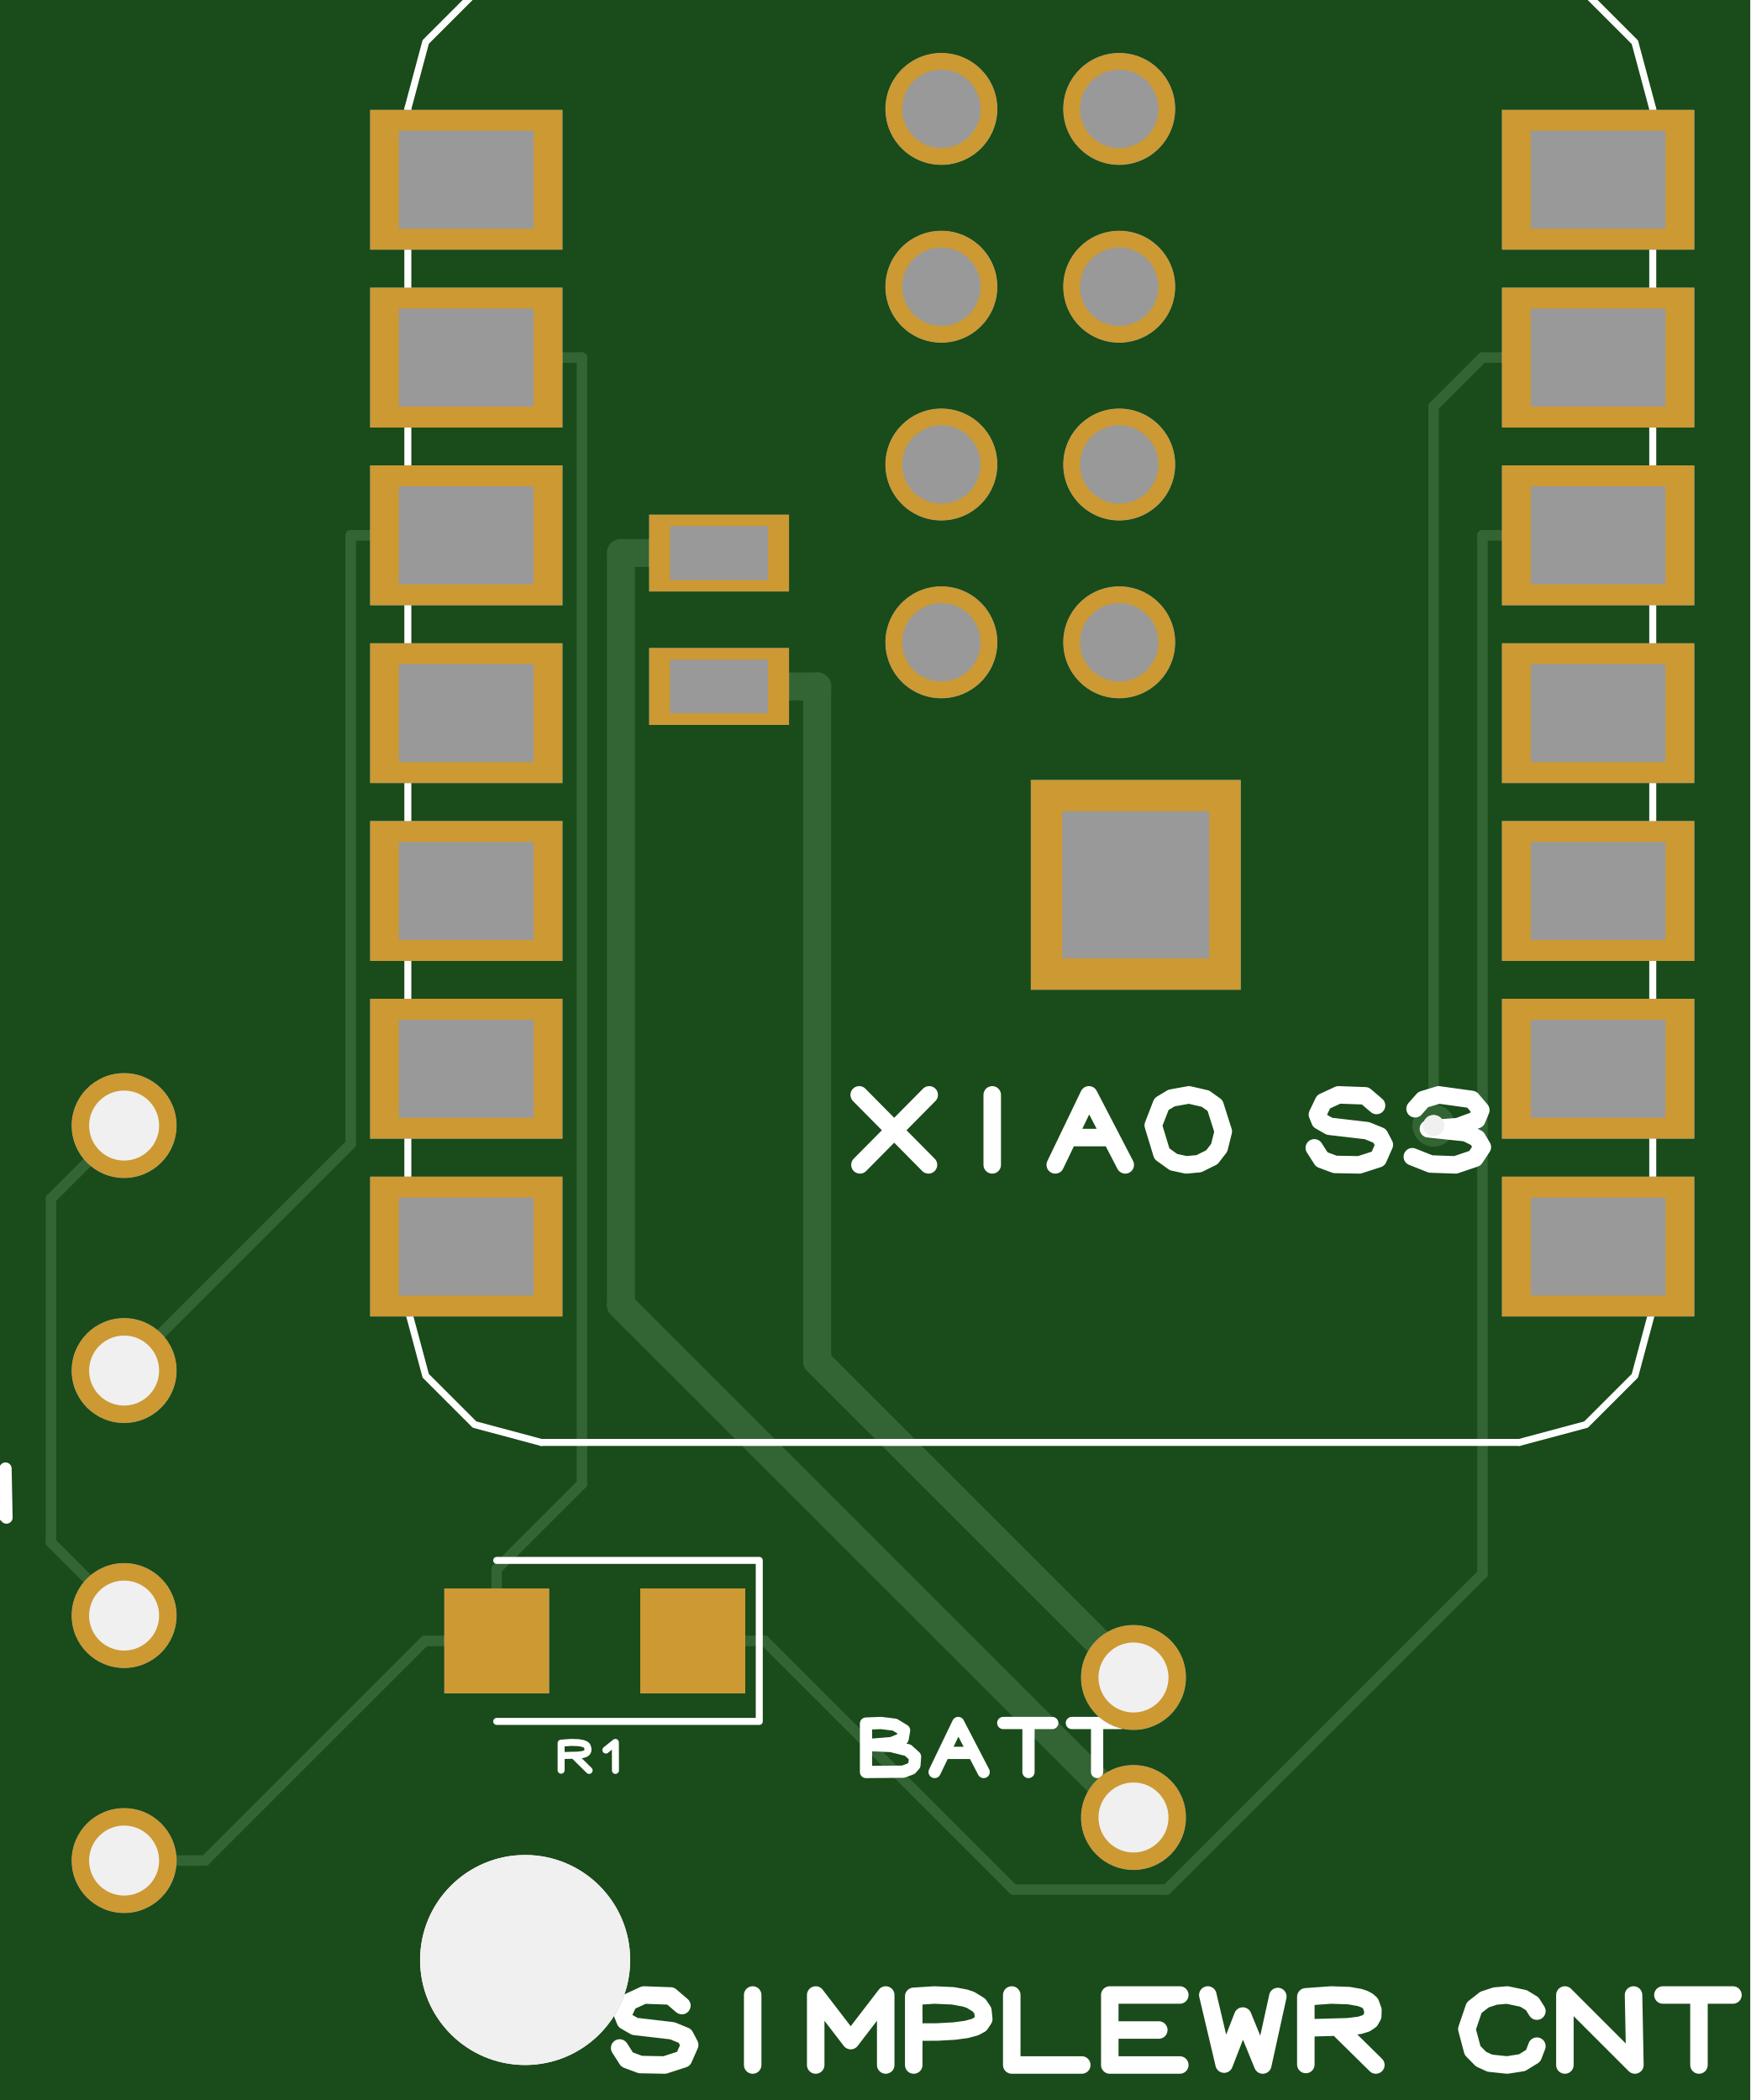
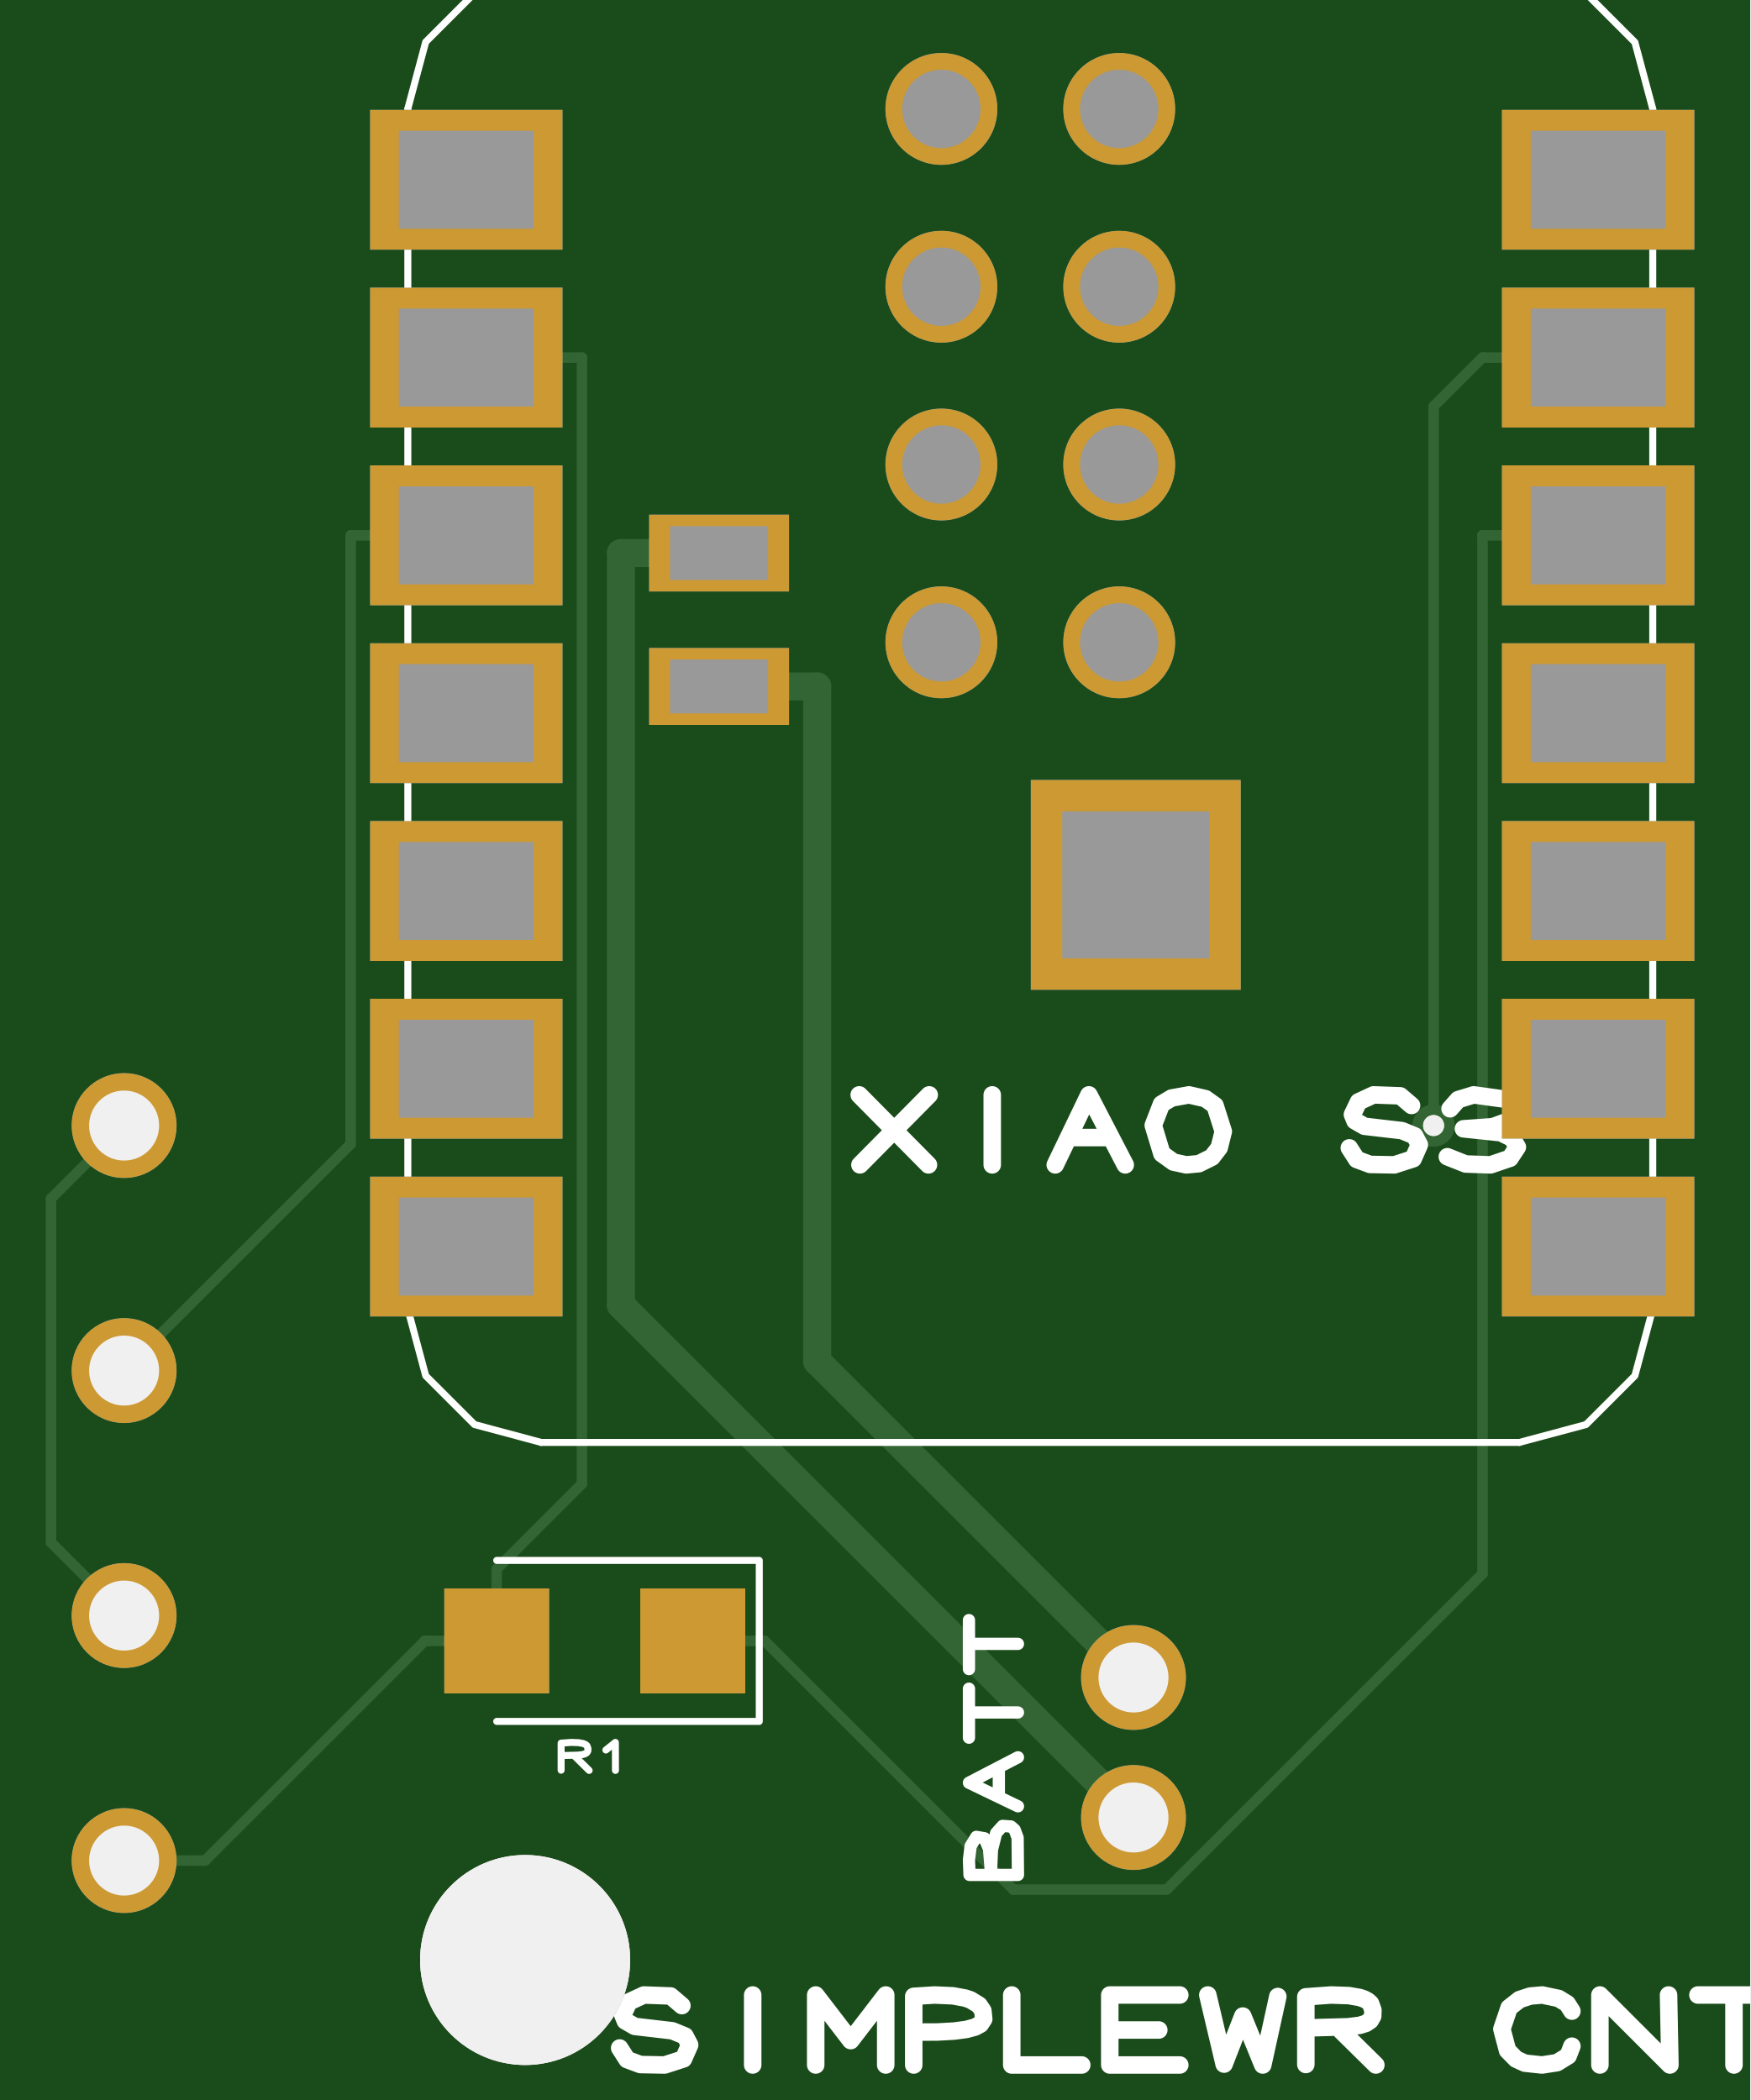
- <svg xmlns="http://www.w3.org/2000/svg" xmlns:xlink="http://www.w3.org/1999/xlink" version="1.1" stroke-linecap="round" stroke-linejoin="round" stroke-width="0" fill-rule="evenodd" clip-rule="evenodd" id="MLBbXJ1ObJAw_top" viewBox="-12500 -15000 25000 30000" width="25mm" height="30mm">
+ <svg xmlns="http://www.w3.org/2000/svg" xmlns:xlink="http://www.w3.org/1999/xlink" version="1.1" stroke-linecap="round" stroke-linejoin="round" stroke-width="0" fill-rule="evenodd" clip-rule="evenodd" id="EHkjL99QVOV9_top" viewBox="-12500 -15000 25000 30000" width="25mm" height="30mm">
  <defs>
-     <style>.MLBbXJ1ObJAw_fr4 {color: #666666;}
- .MLBbXJ1ObJAw_cu {color: #cccccc;}
- .MLBbXJ1ObJAw_cf {color: #cc9933;}
- .MLBbXJ1ObJAw_sm {color: #004200; opacity: 0.749;}
- .MLBbXJ1ObJAw_ss {color: #ffffff;}
- .MLBbXJ1ObJAw_sp {color: #999999;}
- .MLBbXJ1ObJAw_out {color: #000000;}</style>
-     <circle cx="0" cy="0" r="750" id="o2XJ9PMmKut7_pad-14" />
-     <rect x="-750" y="-750" width="1500" height="1500" id="o2XJ9PMmKut7_pad-16" />
-     <rect x="-1375" y="-1000" width="2750" height="2000" id="o2XJ9PMmKut7_pad-18" />
-     <rect x="-1000" y="-550" width="2000" height="1100" id="o2XJ9PMmKut7_pad-20" />
-     <circle cx="0" cy="0" r="800" id="o2XJ9PMmKut7_pad-22" />
-     <rect x="-1500" y="-1500" width="3000" height="3000" id="o2XJ9PMmKut7_pad-24" />
-     <circle cx="0" cy="0" r="300" id="o2XJ9PMmKut7_pad-26" />
-     <circle cx="0" cy="0" r="1500" id="eeWnhoDK8n7P_pad-12" />
-     <circle cx="0" cy="0" r="750" id="eeWnhoDK8n7P_pad-14" />
-     <rect x="-750" y="-750" width="1500" height="1500" id="eeWnhoDK8n7P_pad-16" />
-     <rect x="-1375" y="-1000" width="2750" height="2000" id="eeWnhoDK8n7P_pad-18" />
-     <rect x="-1000" y="-550" width="2000" height="1100" id="eeWnhoDK8n7P_pad-20" />
-     <circle cx="0" cy="0" r="800" id="eeWnhoDK8n7P_pad-22" />
-     <rect x="-1500" y="-1500" width="3000" height="3000" id="eeWnhoDK8n7P_pad-24" />
-     <rect x="-962.5" y="-700" width="1925" height="1400" id="YFg2NX-Z3w3O_pad-19" />
-     <rect x="-700" y="-385" width="1400" height="770" id="YFg2NX-Z3w3O_pad-21" />
-     <circle cx="0" cy="0" r="560" id="YFg2NX-Z3w3O_pad-23" />
-     <rect x="-1050" y="-1050" width="2100" height="2100" id="YFg2NX-Z3w3O_pad-25" />
-     <circle cx="0" cy="0" r="1500" id="hvtont0TsgBt_pad-10" />
-     <circle cx="0" cy="0" r="500" id="hvtont0TsgBt_pad-11" />
-     <circle cx="0" cy="0" r="150" id="hvtont0TsgBt_pad-12" />
-     <circle cx="0" cy="0" r="1500" id="pLkzLIpEz0cE_pad-10" />
-     <g id="MLBbXJ1ObJAw_top_copper">
-       <use xlink:href="#o2XJ9PMmKut7_pad-14" x="3688.563" y="-10964.205" />
-       <use xlink:href="#o2XJ9PMmKut7_pad-14" x="3688.563" y="-8964.205" />
-       <use xlink:href="#o2XJ9PMmKut7_pad-14" x="-10727.385" y="-11579.454" />
-       <use xlink:href="#o2XJ9PMmKut7_pad-14" x="-10727.385" y="-8079.454" />
-       <use xlink:href="#o2XJ9PMmKut7_pad-14" x="-10727.385" y="-4579.454" />
-       <use xlink:href="#o2XJ9PMmKut7_pad-14" x="-10727.385" y="-1079.454" />
-       <use xlink:href="#o2XJ9PMmKut7_pad-16" x="-2605.995" y="-8441.524" />
-       <use xlink:href="#o2XJ9PMmKut7_pad-16" x="-5405.995" y="-8441.524" />
-       <use xlink:href="#o2XJ9PMmKut7_pad-18" x="-5840.228" y="12432" />
-       <use xlink:href="#o2XJ9PMmKut7_pad-18" x="-5840.228" y="9892" />
-       <use xlink:href="#o2XJ9PMmKut7_pad-18" x="-5840.228" y="7352" />
-       <use xlink:href="#o2XJ9PMmKut7_pad-18" x="-5840.228" y="4812" />
-       <use xlink:href="#o2XJ9PMmKut7_pad-18" x="-5840.228" y="2272" />
-       <use xlink:href="#o2XJ9PMmKut7_pad-18" x="-5840.228" y="-268" />
-       <use xlink:href="#o2XJ9PMmKut7_pad-18" x="-5840.228" y="-2808" />
-       <use xlink:href="#o2XJ9PMmKut7_pad-18" x="10324.772" y="-2808" />
-       <use xlink:href="#o2XJ9PMmKut7_pad-18" x="10324.772" y="-268" />
-       <use xlink:href="#o2XJ9PMmKut7_pad-18" x="10324.772" y="2272" />
-       <use xlink:href="#o2XJ9PMmKut7_pad-18" x="10324.772" y="4812" />
-       <use xlink:href="#o2XJ9PMmKut7_pad-18" x="10324.772" y="7352" />
-       <use xlink:href="#o2XJ9PMmKut7_pad-18" x="10324.772" y="9892" />
-       <use xlink:href="#o2XJ9PMmKut7_pad-18" x="10324.772" y="12432" />
-       <use xlink:href="#o2XJ9PMmKut7_pad-20" x="-2230.228" y="5194" />
-       <use xlink:href="#o2XJ9PMmKut7_pad-20" x="-2230.228" y="7099" />
-       <use xlink:href="#o2XJ9PMmKut7_pad-22" x="944.772" y="13444" />
-       <use xlink:href="#o2XJ9PMmKut7_pad-22" x="3484.772" y="13444" />
-       <use xlink:href="#o2XJ9PMmKut7_pad-22" x="944.772" y="10904" />
-       <use xlink:href="#o2XJ9PMmKut7_pad-22" x="3484.772" y="10904" />
-       <use xlink:href="#o2XJ9PMmKut7_pad-22" x="944.772" y="8364" />
-       <use xlink:href="#o2XJ9PMmKut7_pad-22" x="3484.772" y="8364" />
-       <use xlink:href="#o2XJ9PMmKut7_pad-22" x="944.772" y="5824" />
-       <use xlink:href="#o2XJ9PMmKut7_pad-22" x="3484.772" y="5824" />
-       <use xlink:href="#o2XJ9PMmKut7_pad-24" x="3721.136" y="2359" />
+     <style>.EHkjL99QVOV9_fr4 {color: #666666;}
+ .EHkjL99QVOV9_cu {color: #cccccc;}
+ .EHkjL99QVOV9_cf {color: #cc9933;}
+ .EHkjL99QVOV9_sm {color: #004200; opacity: 0.749;}
+ .EHkjL99QVOV9_ss {color: #ffffff;}
+ .EHkjL99QVOV9_sp {color: #999999;}
+ .EHkjL99QVOV9_out {color: #000000;}</style>
+     <circle cx="0" cy="0" r="750" id="ntLzSu9l1pES_pad-14" />
+     <rect x="-750" y="-750" width="1500" height="1500" id="ntLzSu9l1pES_pad-16" />
+     <rect x="-1375" y="-1000" width="2750" height="2000" id="ntLzSu9l1pES_pad-18" />
+     <rect x="-1000" y="-550" width="2000" height="1100" id="ntLzSu9l1pES_pad-20" />
+     <circle cx="0" cy="0" r="800" id="ntLzSu9l1pES_pad-22" />
+     <rect x="-1500" y="-1500" width="3000" height="3000" id="ntLzSu9l1pES_pad-24" />
+     <circle cx="0" cy="0" r="300" id="ntLzSu9l1pES_pad-26" />
+     <circle cx="0" cy="0" r="1500" id="EytWTnmHLZ9R_pad-12" />
+     <circle cx="0" cy="0" r="750" id="EytWTnmHLZ9R_pad-14" />
+     <rect x="-750" y="-750" width="1500" height="1500" id="EytWTnmHLZ9R_pad-16" />
+     <rect x="-1375" y="-1000" width="2750" height="2000" id="EytWTnmHLZ9R_pad-18" />
+     <rect x="-1000" y="-550" width="2000" height="1100" id="EytWTnmHLZ9R_pad-20" />
+     <circle cx="0" cy="0" r="800" id="EytWTnmHLZ9R_pad-22" />
+     <rect x="-1500" y="-1500" width="3000" height="3000" id="EytWTnmHLZ9R_pad-24" />
+     <rect x="-962.5" y="-700" width="1925" height="1400" id="PiICK3uonyWp_pad-19" />
+     <rect x="-700" y="-385" width="1400" height="770" id="PiICK3uonyWp_pad-21" />
+     <circle cx="0" cy="0" r="560" id="PiICK3uonyWp_pad-23" />
+     <rect x="-1050" y="-1050" width="2100" height="2100" id="PiICK3uonyWp_pad-25" />
+     <circle cx="0" cy="0" r="1500" id="Qc4OMbeb_6K5_pad-10" />
+     <circle cx="0" cy="0" r="500" id="Qc4OMbeb_6K5_pad-11" />
+     <circle cx="0" cy="0" r="150" id="Qc4OMbeb_6K5_pad-12" />
+     <circle cx="0" cy="0" r="1500" id="nchsSN7_XYZm_pad-10" />
+     <g id="EHkjL99QVOV9_top_copper">
+       <use xlink:href="#ntLzSu9l1pES_pad-14" x="3688.563" y="-10964.205" />
+       <use xlink:href="#ntLzSu9l1pES_pad-14" x="3688.563" y="-8964.205" />
+       <use xlink:href="#ntLzSu9l1pES_pad-14" x="-10727.385" y="-11579.454" />
+       <use xlink:href="#ntLzSu9l1pES_pad-14" x="-10727.385" y="-8079.454" />
+       <use xlink:href="#ntLzSu9l1pES_pad-14" x="-10727.385" y="-4579.454" />
+       <use xlink:href="#ntLzSu9l1pES_pad-14" x="-10727.385" y="-1079.454" />
+       <use xlink:href="#ntLzSu9l1pES_pad-16" x="-2605.995" y="-8441.524" />
+       <use xlink:href="#ntLzSu9l1pES_pad-16" x="-5405.995" y="-8441.524" />
+       <use xlink:href="#ntLzSu9l1pES_pad-18" x="-5840.228" y="12432" />
+       <use xlink:href="#ntLzSu9l1pES_pad-18" x="-5840.228" y="9892" />
+       <use xlink:href="#ntLzSu9l1pES_pad-18" x="-5840.228" y="7352" />
+       <use xlink:href="#ntLzSu9l1pES_pad-18" x="-5840.228" y="4812" />
+       <use xlink:href="#ntLzSu9l1pES_pad-18" x="-5840.228" y="2272" />
+       <use xlink:href="#ntLzSu9l1pES_pad-18" x="-5840.228" y="-268" />
+       <use xlink:href="#ntLzSu9l1pES_pad-18" x="-5840.228" y="-2808" />
+       <use xlink:href="#ntLzSu9l1pES_pad-18" x="10324.772" y="-2808" />
+       <use xlink:href="#ntLzSu9l1pES_pad-18" x="10324.772" y="-268" />
+       <use xlink:href="#ntLzSu9l1pES_pad-18" x="10324.772" y="2272" />
+       <use xlink:href="#ntLzSu9l1pES_pad-18" x="10324.772" y="4812" />
+       <use xlink:href="#ntLzSu9l1pES_pad-18" x="10324.772" y="7352" />
+       <use xlink:href="#ntLzSu9l1pES_pad-18" x="10324.772" y="9892" />
+       <use xlink:href="#ntLzSu9l1pES_pad-18" x="10324.772" y="12432" />
+       <use xlink:href="#ntLzSu9l1pES_pad-20" x="-2230.228" y="5194" />
+       <use xlink:href="#ntLzSu9l1pES_pad-20" x="-2230.228" y="7099" />
+       <use xlink:href="#ntLzSu9l1pES_pad-22" x="944.772" y="13444" />
+       <use xlink:href="#ntLzSu9l1pES_pad-22" x="3484.772" y="13444" />
+       <use xlink:href="#ntLzSu9l1pES_pad-22" x="944.772" y="10904" />
+       <use xlink:href="#ntLzSu9l1pES_pad-22" x="3484.772" y="10904" />
+       <use xlink:href="#ntLzSu9l1pES_pad-22" x="944.772" y="8364" />
+       <use xlink:href="#ntLzSu9l1pES_pad-22" x="3484.772" y="8364" />
+       <use xlink:href="#ntLzSu9l1pES_pad-22" x="944.772" y="5824" />
+       <use xlink:href="#ntLzSu9l1pES_pad-22" x="3484.772" y="5824" />
+       <use xlink:href="#ntLzSu9l1pES_pad-24" x="3721.136" y="2359" />
      <path d="M -5406 -8441.5 -6432.7 -8441.5" fill="none" stroke-width="150" />
      <path d="M -10727 -11579 -9570.2 -11579" fill="none" stroke-width="150" />
      <path d="M -9570.2 -11579 -6432.7 -8441.5" fill="none" stroke-width="150" />
      <path d="M -2606 -8441.5 -1579.3 -8441.5" fill="none" stroke-width="150" />
      <path d="M 10324.8 7352 8673.1 7352" fill="none" stroke-width="150" />
      <path d="M 8673.1 7352 8673.1 -7483" fill="none" stroke-width="150" />
      <path d="M 8673.1 -7483 4162.3 -11993.8" fill="none" stroke-width="150" />
      <path d="M 4162.3 -11993.8 1973 -11993.8" fill="none" stroke-width="150" />
      <path d="M 1973 -11993.8 -1579.3 -8441.5" fill="none" stroke-width="150" />
      <path d="M 3689 -8964 -828.5 -4446.5" fill="none" stroke-width="400" />
      <path d="M -828.5 -4446.5 -828.5 5194" fill="none" stroke-width="400" />
      <path d="M -2230.2 5194 -828.5 5194" fill="none" stroke-width="400" />
      <path d="M -2230.2 7099 -3631.9 7099" fill="none" stroke-width="400" />
      <path d="M -3631.9 7099 -3631.9 -3643.1" fill="none" stroke-width="400" />
      <path d="M -3631.9 -3643.1 3689 -10964" fill="none" stroke-width="400" />
      <path d="M -5406 -8441.5 -5406 -7414.8" fill="none" stroke-width="150" />
      <path d="M -5840.2 9892 -4188.5 9892" fill="none" stroke-width="150" />
      <path d="M -4188.5 9892 -4188.5 -6197.3" fill="none" stroke-width="150" />
      <path d="M -4188.5 -6197.3 -5406 -7414.8" fill="none" stroke-width="150" />
      <path d="M -5840.2 7352 -7491.9 7352" fill="none" stroke-width="150" />
      <path d="M -10727 -4579 -7491.9 -1343.9" fill="none" stroke-width="150" />
      <path d="M -7491.9 -1343.9 -7491.9 7352" fill="none" stroke-width="150" />
      <path d="M 8673.1 9892 7974.9 9193.8" fill="none" stroke-width="150" />
      <path d="M 7974.9 9193.8 7974.9 -1079" fill="none" stroke-width="150" />
      <path d="M 7974.9 -1079 7974.9 -1079" fill="none" stroke-width="150" />
      <path d="M 10324.8 9892 8673.1 9892" fill="none" stroke-width="150" />
      <path d="M -10727 -1079 -11771.4 -2123.4" fill="none" stroke-width="150" />
      <path d="M -11771.4 -2123.4 -11771.4 -7034.6" fill="none" stroke-width="150" />
      <path d="M -11771.4 -7034.6 -10727 -8079" fill="none" stroke-width="150" />
-       <use xlink:href="#o2XJ9PMmKut7_pad-26" x="7974.9" y="-1079" />
-       <use xlink:href="#o2XJ9PMmKut7_pad-26" x="7974.9" y="-1079" />
-     </g>
-     <g id="MLBbXJ1ObJAw_top_silkscreen">
-       <path d="M -2761.307 -13651.47 -2922.383 -13513.78 -3304.177 -13500 -3518.176 -13599.202 -3605.546 -13781.129 -3569.359 -13870.957 -3433.969 -13948.551 -2897.459 -14011.116 -2716.974 -14085.073 -2650 -14212.994 -2738.223 -14413.057 -3007.681 -14500 -3354.14 -14493.529 -3543.615 -14422.985 -3650 -14257.077 M -1750 -13500 -1750 -14500 M -850 -14500 -850 -13500 -350 -14151.2 150 -13500 150 -14500 M 550 -14500 550 -13518.872 846.096 -13500 1110.984 -13511.795 1283.214 -13543.539 1360.226 -13569.197 1483.05 -13644.451 1537.639 -13725.278 1550 -13843.441 1501.055 -13917.728 1424.665 -13958.791 1302.852 -13991.715 1126.692 -14015.325 887.257 -14028.447 575.623 -14029.905 M 1950 -13500 1950 -14500 2950 -14500 M 3350 -13500 3350 -14500 M 3350 -13500 4350 -13500 M 3350 -14000 4050 -14000 M 3350 -14500 4350 -14500 M 4750 -13500 4983.001 -14487.342 5249.547 -13800.819 5535.131 -14500 5750 -13521.593 M 6150 -14492.838 6150 -13525.902 6511.152 -13500 6764.629 -13508.661 6917.546 -13535.269 6981.84 -13556.962 7034.759 -13585.196 7073.856 -13620.684 7108.33 -13716.918 7105.092 -13802.262 7069.81 -13864.057 7006.486 -13906.393 6919.126 -13933.355 6751.775 -13953.917 6173.939 -13969.976 M 6653.808 -14010.802 7150 -14500 M 9450 -13730.389 9382.836 -13624.264 9259.638 -13549.126 9026.323 -13500 8853.904 -13515.028 8701.958 -13565.34 8553.595 -13681.462 8450 -13986.273 8531.296 -14292.689 8652.57 -14416.082 8778.657 -14473.823 9024.288 -14500 9238.351 -14466.543 9396.851 -14368.907 9450 -14231.105 M 9850 -14500 9850 -13500 10850 -14500 10830.373 -13500 M 11250 -13500 12250 -13500 M 11764.851 -13500 11764.851 -14500 M 12650 -14492.838 12650 -13525.902 13011.152 -13500 13264.629 -13508.661 13417.546 -13535.269 13481.84 -13556.962 13534.759 -13585.196 13573.856 -13620.684 13608.33 -13716.918 13605.092 -13802.262 13569.81 -13864.057 13506.486 -13906.393 13419.126 -13933.355 13251.775 -13953.917 12673.939 -13969.976 M 13153.808 -14010.802 13650 -14500" fill="none" stroke-width="250" />
-       <path d="M -131.437 -10314.205 -131.437 -9622.421 83.223 -9614.205 279.78 -9638.365 412.197 -9719.443 391.601 -9837.981 235.784 -9901.414 -100.786 -9928.636 226.47 -9942.99 466.382 -10002.898 568.563 -10094.998 560.17 -10214.106 514.174 -10266.725 399.462 -10309.487 -131.437 -10314.205 M 848.563 -10314.205 1185.147 -9614.205 1548.563 -10314.205 M 1018.313 -10041.166 1362.48 -10041.166 M 1828.563 -9614.205 2528.563 -9614.205 M 2188.959 -9614.205 2188.959 -10314.205 M 2808.563 -9614.205 3508.563 -9614.205 M 3168.959 -9614.205 3168.959 -10314.205" fill="none" stroke-width="175" />
-       <path d="M -15347.385 -6140.726 -15394.4 -6066.439 -15480.639 -6013.842 -15643.959 -5979.454 -15764.653 -5989.973 -15871.015 -6025.191 -15974.869 -6106.477 -16047.385 -6319.845 -15990.478 -6534.336 -15905.586 -6620.711 -15817.325 -6661.13 -15645.384 -6679.454 -15495.54 -6656.034 -15384.59 -6587.689 -15347.385 -6491.227 M -14737.09 -6679.454 -14864.612 -6651.942 -14981.179 -6568.237 -15067.385 -6284.122 -14985.273 -6071.473 -14884.531 -6010.907 -14710.1 -5979.454 -14545.877 -6017.205 -14449.728 -6086.15 -14367.385 -6345.171 -14408.363 -6508.7 -14481.395 -6603.21 -14611.107 -6667.585 -14737.09 -6679.454 M -14087.385 -6679.454 -14087.385 -5979.454 -13387.385 -6679.454 -13401.124 -5979.454 M -13107.385 -6679.454 -13107.385 -5979.454 -12407.385 -6679.454 -12421.124 -5979.454" fill="none" stroke-width="175" />
+       <use xlink:href="#ntLzSu9l1pES_pad-26" x="7974.9" y="-1079" />
+       <use xlink:href="#ntLzSu9l1pES_pad-26" x="7974.9" y="-1079" />
+     </g>
+     <g id="EHkjL99QVOV9_top_silkscreen">
+       <path d="M -2761.307 -13651.47 -2922.383 -13513.78 -3304.177 -13500 -3518.176 -13599.202 -3605.546 -13781.129 -3569.359 -13870.957 -3433.969 -13948.551 -2897.459 -14011.116 -2716.974 -14085.073 -2650 -14212.994 -2738.223 -14413.057 -3007.681 -14500 -3354.14 -14493.529 -3543.615 -14422.985 -3650 -14257.077 M -1750 -13500 -1750 -14500 M -850 -14500 -850 -13500 -350 -14151.2 150 -13500 150 -14500 M 550 -14500 550 -13518.872 846.096 -13500 1110.984 -13511.795 1283.214 -13543.539 1360.226 -13569.197 1483.05 -13644.451 1537.639 -13725.278 1550 -13843.441 1501.055 -13917.728 1424.665 -13958.791 1302.852 -13991.715 1126.692 -14015.325 887.257 -14028.447 575.623 -14029.905 M 1950 -13500 1950 -14500 2950 -14500 M 3350 -13500 3350 -14500 M 3350 -13500 4350 -13500 M 3350 -14000 4050 -14000 M 3350 -14500 4350 -14500 M 4750 -13500 4983.001 -14487.342 5249.547 -13800.819 5535.131 -14500 5750 -13521.593 M 6150 -14492.838 6150 -13525.902 6511.152 -13500 6764.629 -13508.661 6917.546 -13535.269 6981.84 -13556.962 7034.759 -13585.196 7073.856 -13620.684 7108.33 -13716.918 7105.092 -13802.262 7069.81 -13864.057 7006.486 -13906.393 6919.126 -13933.355 6751.775 -13953.917 6173.939 -13969.976 M 6653.808 -14010.802 7150 -14500 M 9950 -13730.389 9882.836 -13624.264 9759.638 -13549.126 9526.323 -13500 9353.904 -13515.028 9201.958 -13565.34 9053.595 -13681.462 8950 -13986.273 9031.296 -14292.689 9152.57 -14416.082 9278.657 -14473.823 9524.288 -14500 9738.351 -14466.543 9896.851 -14368.907 9950 -14231.105 M 10350 -14500 10350 -13500 11350 -14500 11330.373 -13500 M 11750 -13500 12750 -13500 M 12264.851 -13500 12264.851 -14500 M 13150 -14492.838 13150 -13525.902 13511.152 -13500 13764.629 -13508.661 13917.546 -13535.269 13981.84 -13556.962 14034.759 -13585.196 14073.856 -13620.684 14108.33 -13716.918 14105.092 -13802.262 14069.81 -13864.057 14006.486 -13906.393 13919.126 -13933.355 13751.775 -13953.917 13173.939 -13969.976 M 13653.808 -14010.802 14150 -14500" fill="none" stroke-width="250" />
+       <path d="M 2038.563 -11784.205 1346.779 -11784.205 1338.563 -11569.545 1362.723 -11372.989 1443.801 -11240.571 1562.339 -11261.167 1625.772 -11416.984 1652.993 -11753.554 1667.348 -11426.299 1727.256 -11186.387 1819.356 -11084.205 1938.464 -11092.599 1991.083 -11138.594 2033.845 -11253.307 2038.563 -11784.205 M 2038.563 -10804.205 1338.563 -10467.622 2038.563 -10104.205 M 1765.524 -10634.455 1765.524 -10290.289 M 1338.563 -9824.205 1338.563 -9124.205 M 1338.563 -9463.809 2038.563 -9463.809 M 1338.563 -8844.205 1338.563 -8144.205 M 1338.563 -8483.809 2038.563 -8483.809" fill="none" stroke-width="175" />
+       <path d="M -14416.113 -7449.454 -14490.4 -7496.469 -14542.997 -7582.707 -14577.385 -7746.028 -14566.866 -7866.721 -14531.647 -7973.083 -14450.362 -8076.937 -14236.994 -8149.454 -14022.503 -8092.547 -13936.128 -8007.654 -13895.709 -7919.394 -13877.385 -7747.452 -13900.805 -7597.608 -13969.15 -7486.658 -14065.612 -7449.454 M -13877.385 -6839.159 -13904.897 -6966.68 -13988.602 -7083.248 -14272.717 -7169.454 -14485.366 -7087.341 -14545.932 -6986.6 -14577.385 -6812.169 -14539.634 -6647.946 -14470.689 -6551.796 -14211.668 -6469.454 -14048.139 -6510.432 -13953.629 -6583.463 -13889.254 -6713.175 -13877.385 -6839.159 M -13877.385 -6189.454 -14577.385 -6189.454 -13877.385 -5489.454 -14577.385 -5503.193 M -13877.385 -5209.454 -14577.385 -5209.454 -13877.385 -4509.454 -14577.385 -4523.193" fill="none" stroke-width="175" />
      <path d="M -5405.995 -9591.524 -1655.995 -9591.524 -1655.995 -7291.524 -5405.995 -7291.524" fill="none" stroke-width="100" />
      <path d="M -4485.995 -10288.659 -4485.995 -9901.885 -4341.534 -9891.524 -4240.143 -9894.988 -4178.976 -9905.632 -4153.259 -9914.309 -4132.091 -9925.602 -4116.452 -9939.797 -4102.662 -9978.291 -4103.958 -10012.429 -4118.071 -10037.147 -4143.4 -10054.081 -4178.344 -10064.866 -4245.285 -10073.091 -4476.419 -10079.514 M -4284.471 -10095.845 -4085.995 -10291.524 M -3846.795 -10000.324 -3711.195 -9891.524 -3709.995 -10291.524" fill="none" stroke-width="100" />
-       <path d="M -228.864 -641 760.498 -1641 M 771.136 -641 -218.226 -1641 M 1671.136 -641 1671.136 -1641 M 2571.136 -1641 3051.969 -641 3571.136 -1641 M 2813.636 -1250.944 3305.303 -1250.944 M 4442.986 -1641 4260.813 -1601.698 4094.288 -1482.118 3971.136 -1076.24 4088.44 -772.456 4232.356 -685.934 4481.543 -641 4716.147 -694.93 4853.504 -793.423 4971.136 -1163.453 4912.596 -1397.066 4808.265 -1532.08 4622.962 -1624.045 4442.986 -1641 M 7159.829 -792.47 6998.753 -654.78 6616.959 -641 6402.96 -740.202 6315.59 -922.129 6351.777 -1011.957 6487.167 -1089.551 7023.677 -1152.116 7204.162 -1226.073 7271.136 -1353.994 7182.913 -1554.057 6913.455 -1641 6566.996 -1634.529 6377.521 -1563.985 6271.136 -1398.077 M 7710.31 -839.554 7826.245 -708.456 8047.122 -641 8519.775 -706.227 8649.354 -858.474 8592.449 -995.756 8321.563 -1095.344 7900.888 -1125.766 8437.04 -1182.192 8597.007 -1261.319 8671.136 -1386.836 8565.017 -1546.919 8287.825 -1641 7932.664 -1628.486 7671.136 -1524.729" fill="none" stroke-width="250" />
+       <path d="M -228.864 -641 760.498 -1641 M 771.136 -641 -218.226 -1641 M 1671.136 -641 1671.136 -1641 M 2571.136 -1641 3051.969 -641 3571.136 -1641 M 2813.636 -1250.944 3305.303 -1250.944 M 4442.986 -1641 4260.813 -1601.698 4094.288 -1482.118 3971.136 -1076.24 4088.44 -772.456 4232.356 -685.934 4481.543 -641 4716.147 -694.93 4853.504 -793.423 4971.136 -1163.453 4912.596 -1397.066 4808.265 -1532.08 4622.962 -1624.045 4442.986 -1641 M 7659.829 -792.47 7498.753 -654.78 7116.959 -641 6902.96 -740.202 6815.59 -922.129 6851.777 -1011.957 6987.167 -1089.551 7523.677 -1152.116 7704.162 -1226.073 7771.136 -1353.994 7682.913 -1554.057 7413.455 -1641 7066.996 -1634.529 6877.521 -1563.985 6771.136 -1398.077 M 8210.31 -839.554 8326.245 -708.456 8547.122 -641 9019.775 -706.227 9149.354 -858.474 9092.449 -995.756 8821.563 -1095.344 8400.888 -1125.766 8937.04 -1182.192 9097.007 -1261.319 9171.136 -1386.836 9065.017 -1546.919 8787.825 -1641 8432.664 -1628.486 8171.136 -1524.729" fill="none" stroke-width="250" />
      <path d="M -6675.228 -3701 -6675.228 13444" fill="none" stroke-width="100" />
      <path d="M -4770.228 -5606 9199.772 -5606" fill="none" stroke-width="100" />
      <path d="M -2280.228 15349 -2276.5 16359.272" fill="none" stroke-width="100" />
      <path d="M -1776.5 16859 6218.772 16859" fill="none" stroke-width="100" />
      <path d="M 6718.772 16359 6718.772 15349" fill="none" stroke-width="100" />
      <path d="M 9199.772 15349 -4770.228 15349" fill="none" stroke-width="100" />
      <path d="M 11104.772 -3701 11104.772 13444" fill="none" stroke-width="100" />
      <path d="M -6675.228 13448 -6420.006 14400.5 -5722.728 15097.778 -4770.228 15353" fill="none" stroke-width="100" />
      <path d="M -4770.228 -5606 -5722.728 -5350.778 -6420.006 -4653.5 -6675.228 -3701" fill="none" stroke-width="100" />
      <path d="M -2276.5 16359.272 -1776.5 16859" fill="none" stroke-width="100" />
      <path d="M 6218.772 16859 6718.772 16359" fill="none" stroke-width="100" />
      <path d="M 9199.772 15349 10152.272 15093.778 10849.55 14396.5 11104.772 13444" fill="none" stroke-width="100" />
      <path d="M 11104.772 -3701 10849.55 -4653.5 10152.272 -5350.778 9199.772 -5606" fill="none" stroke-width="100" />
    </g>
-     <g id="MLBbXJ1ObJAw_top_soldermask">
-       <use xlink:href="#eeWnhoDK8n7P_pad-12" x="-5000" y="-13000" />
-       <use xlink:href="#eeWnhoDK8n7P_pad-14" x="3688.563" y="-10964.205" />
-       <use xlink:href="#eeWnhoDK8n7P_pad-14" x="3688.563" y="-8964.205" />
-       <use xlink:href="#eeWnhoDK8n7P_pad-14" x="-10727.385" y="-11579.454" />
-       <use xlink:href="#eeWnhoDK8n7P_pad-14" x="-10727.385" y="-8079.454" />
-       <use xlink:href="#eeWnhoDK8n7P_pad-14" x="-10727.385" y="-4579.454" />
-       <use xlink:href="#eeWnhoDK8n7P_pad-14" x="-10727.385" y="-1079.454" />
-       <use xlink:href="#eeWnhoDK8n7P_pad-16" x="-2605.995" y="-8441.524" />
-       <use xlink:href="#eeWnhoDK8n7P_pad-16" x="-5405.995" y="-8441.524" />
-       <use xlink:href="#eeWnhoDK8n7P_pad-18" x="-5840.228" y="12432" />
-       <use xlink:href="#eeWnhoDK8n7P_pad-18" x="-5840.228" y="9892" />
-       <use xlink:href="#eeWnhoDK8n7P_pad-18" x="-5840.228" y="7352" />
-       <use xlink:href="#eeWnhoDK8n7P_pad-18" x="-5840.228" y="4812" />
-       <use xlink:href="#eeWnhoDK8n7P_pad-18" x="-5840.228" y="2272" />
-       <use xlink:href="#eeWnhoDK8n7P_pad-18" x="-5840.228" y="-268" />
-       <use xlink:href="#eeWnhoDK8n7P_pad-18" x="-5840.228" y="-2808" />
-       <use xlink:href="#eeWnhoDK8n7P_pad-18" x="10324.772" y="-2808" />
-       <use xlink:href="#eeWnhoDK8n7P_pad-18" x="10324.772" y="-268" />
-       <use xlink:href="#eeWnhoDK8n7P_pad-18" x="10324.772" y="2272" />
-       <use xlink:href="#eeWnhoDK8n7P_pad-18" x="10324.772" y="4812" />
-       <use xlink:href="#eeWnhoDK8n7P_pad-18" x="10324.772" y="7352" />
-       <use xlink:href="#eeWnhoDK8n7P_pad-18" x="10324.772" y="9892" />
-       <use xlink:href="#eeWnhoDK8n7P_pad-18" x="10324.772" y="12432" />
-       <use xlink:href="#eeWnhoDK8n7P_pad-20" x="-2230.228" y="5194" />
-       <use xlink:href="#eeWnhoDK8n7P_pad-20" x="-2230.228" y="7099" />
-       <use xlink:href="#eeWnhoDK8n7P_pad-22" x="944.772" y="13444" />
-       <use xlink:href="#eeWnhoDK8n7P_pad-22" x="3484.772" y="13444" />
-       <use xlink:href="#eeWnhoDK8n7P_pad-22" x="944.772" y="10904" />
-       <use xlink:href="#eeWnhoDK8n7P_pad-22" x="3484.772" y="10904" />
-       <use xlink:href="#eeWnhoDK8n7P_pad-22" x="944.772" y="8364" />
-       <use xlink:href="#eeWnhoDK8n7P_pad-22" x="3484.772" y="8364" />
-       <use xlink:href="#eeWnhoDK8n7P_pad-22" x="944.772" y="5824" />
-       <use xlink:href="#eeWnhoDK8n7P_pad-22" x="3484.772" y="5824" />
-       <use xlink:href="#eeWnhoDK8n7P_pad-24" x="3721.136" y="2359" />
-     </g>
-     <g id="MLBbXJ1ObJAw_top_solderpaste">
-       <use xlink:href="#YFg2NX-Z3w3O_pad-19" x="-5840.228" y="12432" />
-       <use xlink:href="#YFg2NX-Z3w3O_pad-19" x="-5840.228" y="9892" />
-       <use xlink:href="#YFg2NX-Z3w3O_pad-19" x="-5840.228" y="7352" />
-       <use xlink:href="#YFg2NX-Z3w3O_pad-19" x="-5840.228" y="4812" />
-       <use xlink:href="#YFg2NX-Z3w3O_pad-19" x="-5840.228" y="2272" />
-       <use xlink:href="#YFg2NX-Z3w3O_pad-19" x="-5840.228" y="-268" />
-       <use xlink:href="#YFg2NX-Z3w3O_pad-19" x="-5840.228" y="-2808" />
-       <use xlink:href="#YFg2NX-Z3w3O_pad-19" x="10324.772" y="-2808" />
-       <use xlink:href="#YFg2NX-Z3w3O_pad-19" x="10324.772" y="-268" />
-       <use xlink:href="#YFg2NX-Z3w3O_pad-19" x="10324.772" y="2272" />
-       <use xlink:href="#YFg2NX-Z3w3O_pad-19" x="10324.772" y="4812" />
-       <use xlink:href="#YFg2NX-Z3w3O_pad-19" x="10324.772" y="7352" />
-       <use xlink:href="#YFg2NX-Z3w3O_pad-19" x="10324.772" y="9892" />
-       <use xlink:href="#YFg2NX-Z3w3O_pad-19" x="10324.772" y="12432" />
-       <use xlink:href="#YFg2NX-Z3w3O_pad-21" x="-2230.228" y="5194" />
-       <use xlink:href="#YFg2NX-Z3w3O_pad-21" x="-2230.228" y="7099" />
-       <use xlink:href="#YFg2NX-Z3w3O_pad-23" x="944.772" y="13444" />
-       <use xlink:href="#YFg2NX-Z3w3O_pad-23" x="3484.772" y="13444" />
-       <use xlink:href="#YFg2NX-Z3w3O_pad-23" x="944.772" y="10904" />
-       <use xlink:href="#YFg2NX-Z3w3O_pad-23" x="3484.772" y="10904" />
-       <use xlink:href="#YFg2NX-Z3w3O_pad-23" x="944.772" y="8364" />
-       <use xlink:href="#YFg2NX-Z3w3O_pad-23" x="3484.772" y="8364" />
-       <use xlink:href="#YFg2NX-Z3w3O_pad-23" x="944.772" y="5824" />
-       <use xlink:href="#YFg2NX-Z3w3O_pad-23" x="3484.772" y="5824" />
-       <use xlink:href="#YFg2NX-Z3w3O_pad-25" x="3721.136" y="2359" />
-     </g>
-     <g id="MLBbXJ1ObJAw_top_drill1">
-       <use xlink:href="#hvtont0TsgBt_pad-10" x="-5000" y="-13000" />
-       <use xlink:href="#hvtont0TsgBt_pad-11" x="3688.6" y="-10964.2" />
-       <use xlink:href="#hvtont0TsgBt_pad-11" x="3688.6" y="-8964.2" />
-       <use xlink:href="#hvtont0TsgBt_pad-11" x="-10727.4" y="-11579.5" />
-       <use xlink:href="#hvtont0TsgBt_pad-11" x="-10727.4" y="-8079.5" />
-       <use xlink:href="#hvtont0TsgBt_pad-11" x="-10727.4" y="-4579.5" />
-       <use xlink:href="#hvtont0TsgBt_pad-11" x="-10727.4" y="-1079.5" />
-       <use xlink:href="#hvtont0TsgBt_pad-12" x="7974.9" y="-1079" />
-       <use xlink:href="#hvtont0TsgBt_pad-12" x="7974.9" y="-1079" />
-     </g>
-     <g id="MLBbXJ1ObJAw_top_drill2">
-       <use xlink:href="#pLkzLIpEz0cE_pad-10" x="-5000" y="-13000" />
-     </g>
-     <clipPath id="MLBbXJ1ObJAw_top_outline">
+     <g id="EHkjL99QVOV9_top_soldermask">
+       <use xlink:href="#EytWTnmHLZ9R_pad-12" x="-5000" y="-13000" />
+       <use xlink:href="#EytWTnmHLZ9R_pad-14" x="3688.563" y="-10964.205" />
+       <use xlink:href="#EytWTnmHLZ9R_pad-14" x="3688.563" y="-8964.205" />
+       <use xlink:href="#EytWTnmHLZ9R_pad-14" x="-10727.385" y="-11579.454" />
+       <use xlink:href="#EytWTnmHLZ9R_pad-14" x="-10727.385" y="-8079.454" />
+       <use xlink:href="#EytWTnmHLZ9R_pad-14" x="-10727.385" y="-4579.454" />
+       <use xlink:href="#EytWTnmHLZ9R_pad-14" x="-10727.385" y="-1079.454" />
+       <use xlink:href="#EytWTnmHLZ9R_pad-16" x="-2605.995" y="-8441.524" />
+       <use xlink:href="#EytWTnmHLZ9R_pad-16" x="-5405.995" y="-8441.524" />
+       <use xlink:href="#EytWTnmHLZ9R_pad-18" x="-5840.228" y="12432" />
+       <use xlink:href="#EytWTnmHLZ9R_pad-18" x="-5840.228" y="9892" />
+       <use xlink:href="#EytWTnmHLZ9R_pad-18" x="-5840.228" y="7352" />
+       <use xlink:href="#EytWTnmHLZ9R_pad-18" x="-5840.228" y="4812" />
+       <use xlink:href="#EytWTnmHLZ9R_pad-18" x="-5840.228" y="2272" />
+       <use xlink:href="#EytWTnmHLZ9R_pad-18" x="-5840.228" y="-268" />
+       <use xlink:href="#EytWTnmHLZ9R_pad-18" x="-5840.228" y="-2808" />
+       <use xlink:href="#EytWTnmHLZ9R_pad-18" x="10324.772" y="-2808" />
+       <use xlink:href="#EytWTnmHLZ9R_pad-18" x="10324.772" y="-268" />
+       <use xlink:href="#EytWTnmHLZ9R_pad-18" x="10324.772" y="2272" />
+       <use xlink:href="#EytWTnmHLZ9R_pad-18" x="10324.772" y="4812" />
+       <use xlink:href="#EytWTnmHLZ9R_pad-18" x="10324.772" y="7352" />
+       <use xlink:href="#EytWTnmHLZ9R_pad-18" x="10324.772" y="9892" />
+       <use xlink:href="#EytWTnmHLZ9R_pad-18" x="10324.772" y="12432" />
+       <use xlink:href="#EytWTnmHLZ9R_pad-20" x="-2230.228" y="5194" />
+       <use xlink:href="#EytWTnmHLZ9R_pad-20" x="-2230.228" y="7099" />
+       <use xlink:href="#EytWTnmHLZ9R_pad-22" x="944.772" y="13444" />
+       <use xlink:href="#EytWTnmHLZ9R_pad-22" x="3484.772" y="13444" />
+       <use xlink:href="#EytWTnmHLZ9R_pad-22" x="944.772" y="10904" />
+       <use xlink:href="#EytWTnmHLZ9R_pad-22" x="3484.772" y="10904" />
+       <use xlink:href="#EytWTnmHLZ9R_pad-22" x="944.772" y="8364" />
+       <use xlink:href="#EytWTnmHLZ9R_pad-22" x="3484.772" y="8364" />
+       <use xlink:href="#EytWTnmHLZ9R_pad-22" x="944.772" y="5824" />
+       <use xlink:href="#EytWTnmHLZ9R_pad-22" x="3484.772" y="5824" />
+       <use xlink:href="#EytWTnmHLZ9R_pad-24" x="3721.136" y="2359" />
+     </g>
+     <g id="EHkjL99QVOV9_top_solderpaste">
+       <use xlink:href="#PiICK3uonyWp_pad-19" x="-5840.228" y="12432" />
+       <use xlink:href="#PiICK3uonyWp_pad-19" x="-5840.228" y="9892" />
+       <use xlink:href="#PiICK3uonyWp_pad-19" x="-5840.228" y="7352" />
+       <use xlink:href="#PiICK3uonyWp_pad-19" x="-5840.228" y="4812" />
+       <use xlink:href="#PiICK3uonyWp_pad-19" x="-5840.228" y="2272" />
+       <use xlink:href="#PiICK3uonyWp_pad-19" x="-5840.228" y="-268" />
+       <use xlink:href="#PiICK3uonyWp_pad-19" x="-5840.228" y="-2808" />
+       <use xlink:href="#PiICK3uonyWp_pad-19" x="10324.772" y="-2808" />
+       <use xlink:href="#PiICK3uonyWp_pad-19" x="10324.772" y="-268" />
+       <use xlink:href="#PiICK3uonyWp_pad-19" x="10324.772" y="2272" />
+       <use xlink:href="#PiICK3uonyWp_pad-19" x="10324.772" y="4812" />
+       <use xlink:href="#PiICK3uonyWp_pad-19" x="10324.772" y="7352" />
+       <use xlink:href="#PiICK3uonyWp_pad-19" x="10324.772" y="9892" />
+       <use xlink:href="#PiICK3uonyWp_pad-19" x="10324.772" y="12432" />
+       <use xlink:href="#PiICK3uonyWp_pad-21" x="-2230.228" y="5194" />
+       <use xlink:href="#PiICK3uonyWp_pad-21" x="-2230.228" y="7099" />
+       <use xlink:href="#PiICK3uonyWp_pad-23" x="944.772" y="13444" />
+       <use xlink:href="#PiICK3uonyWp_pad-23" x="3484.772" y="13444" />
+       <use xlink:href="#PiICK3uonyWp_pad-23" x="944.772" y="10904" />
+       <use xlink:href="#PiICK3uonyWp_pad-23" x="3484.772" y="10904" />
+       <use xlink:href="#PiICK3uonyWp_pad-23" x="944.772" y="8364" />
+       <use xlink:href="#PiICK3uonyWp_pad-23" x="3484.772" y="8364" />
+       <use xlink:href="#PiICK3uonyWp_pad-23" x="944.772" y="5824" />
+       <use xlink:href="#PiICK3uonyWp_pad-23" x="3484.772" y="5824" />
+       <use xlink:href="#PiICK3uonyWp_pad-25" x="3721.136" y="2359" />
+     </g>
+     <g id="EHkjL99QVOV9_top_drill1">
+       <use xlink:href="#Qc4OMbeb_6K5_pad-10" x="-5000" y="-13000" />
+       <use xlink:href="#Qc4OMbeb_6K5_pad-11" x="3688.6" y="-10964.2" />
+       <use xlink:href="#Qc4OMbeb_6K5_pad-11" x="3688.6" y="-8964.2" />
+       <use xlink:href="#Qc4OMbeb_6K5_pad-11" x="-10727.4" y="-11579.5" />
+       <use xlink:href="#Qc4OMbeb_6K5_pad-11" x="-10727.4" y="-8079.5" />
+       <use xlink:href="#Qc4OMbeb_6K5_pad-11" x="-10727.4" y="-4579.5" />
+       <use xlink:href="#Qc4OMbeb_6K5_pad-11" x="-10727.4" y="-1079.5" />
+       <use xlink:href="#Qc4OMbeb_6K5_pad-12" x="7974.9" y="-1079" />
+       <use xlink:href="#Qc4OMbeb_6K5_pad-12" x="7974.9" y="-1079" />
+     </g>
+     <g id="EHkjL99QVOV9_top_drill2">
+       <use xlink:href="#nchsSN7_XYZm_pad-10" x="-5000" y="-13000" />
+     </g>
+     <clipPath id="EHkjL99QVOV9_top_outline">
      <path d="M -12500 -15000 12500 -15000 12500 15000 -12500 15000 -12500 -15000" fill="none" stroke-width="50" />
    </clipPath>
-     <mask id="MLBbXJ1ObJAw_top_mech-mask">
+     <mask id="EHkjL99QVOV9_top_mech-mask">
      <g fill="#000" stroke="#000">
        <rect x="-12500" y="-15000" width="25000" height="30000" fill="#fff" />
-         <use xlink:href="#MLBbXJ1ObJAw_top_drill1" />
-         <use xlink:href="#MLBbXJ1ObJAw_top_drill2" />
+         <use xlink:href="#EHkjL99QVOV9_top_drill1" />
+         <use xlink:href="#EHkjL99QVOV9_top_drill2" />
      </g>
    </mask>
-     <mask id="MLBbXJ1ObJAw_top_cf-mask">
+     <mask id="EHkjL99QVOV9_top_cf-mask">
      <g fill="#fff" stroke="#fff">
-         <use xlink:href="#MLBbXJ1ObJAw_top_soldermask" />
+         <use xlink:href="#EHkjL99QVOV9_top_soldermask" />
      </g>
    </mask>
-     <mask id="MLBbXJ1ObJAw_top_sm-mask">
+     <mask id="EHkjL99QVOV9_top_sm-mask">
      <g fill="#000" stroke="#000">
        <rect x="-12500" y="-15000" width="25000" height="30000" fill="#fff" />
-         <use xlink:href="#MLBbXJ1ObJAw_top_soldermask" />
+         <use xlink:href="#EHkjL99QVOV9_top_soldermask" />
      </g>
    </mask>
  </defs>
  <g transform="translate(0,0) scale(1,-1)">
-     <g mask="url(#MLBbXJ1ObJAw_top_mech-mask)" clip-path="url(#MLBbXJ1ObJAw_top_outline)">
-       <rect x="-12500" y="-15000" width="25000" height="30000" fill="currentColor" class="MLBbXJ1ObJAw_fr4" />
-       <use xlink:href="#MLBbXJ1ObJAw_top_copper" fill="currentColor" stroke="currentColor" class="MLBbXJ1ObJAw_cu" />
-       <use xlink:href="#MLBbXJ1ObJAw_top_copper" fill="currentColor" stroke="currentColor" class="MLBbXJ1ObJAw_cf" mask="url(#MLBbXJ1ObJAw_top_cf-mask)" />
-       <g mask="url(#MLBbXJ1ObJAw_top_sm-mask)">
-         <rect x="-12500" y="-15000" width="25000" height="30000" fill="currentColor" class="MLBbXJ1ObJAw_sm" />
-         <use xlink:href="#MLBbXJ1ObJAw_top_silkscreen" fill="currentColor" stroke="currentColor" class="MLBbXJ1ObJAw_ss" />
-       </g>
-       <use xlink:href="#MLBbXJ1ObJAw_top_solderpaste" fill="currentColor" stroke="currentColor" class="MLBbXJ1ObJAw_sp" />
+     <g mask="url(#EHkjL99QVOV9_top_mech-mask)" clip-path="url(#EHkjL99QVOV9_top_outline)">
+       <rect x="-12500" y="-15000" width="25000" height="30000" fill="currentColor" class="EHkjL99QVOV9_fr4" />
+       <use xlink:href="#EHkjL99QVOV9_top_copper" fill="currentColor" stroke="currentColor" class="EHkjL99QVOV9_cu" />
+       <use xlink:href="#EHkjL99QVOV9_top_copper" fill="currentColor" stroke="currentColor" class="EHkjL99QVOV9_cf" mask="url(#EHkjL99QVOV9_top_cf-mask)" />
+       <g mask="url(#EHkjL99QVOV9_top_sm-mask)">
+         <rect x="-12500" y="-15000" width="25000" height="30000" fill="currentColor" class="EHkjL99QVOV9_sm" />
+         <use xlink:href="#EHkjL99QVOV9_top_silkscreen" fill="currentColor" stroke="currentColor" class="EHkjL99QVOV9_ss" />
+       </g>
+       <use xlink:href="#EHkjL99QVOV9_top_solderpaste" fill="currentColor" stroke="currentColor" class="EHkjL99QVOV9_sp" />
    </g>
  </g>
</svg>
